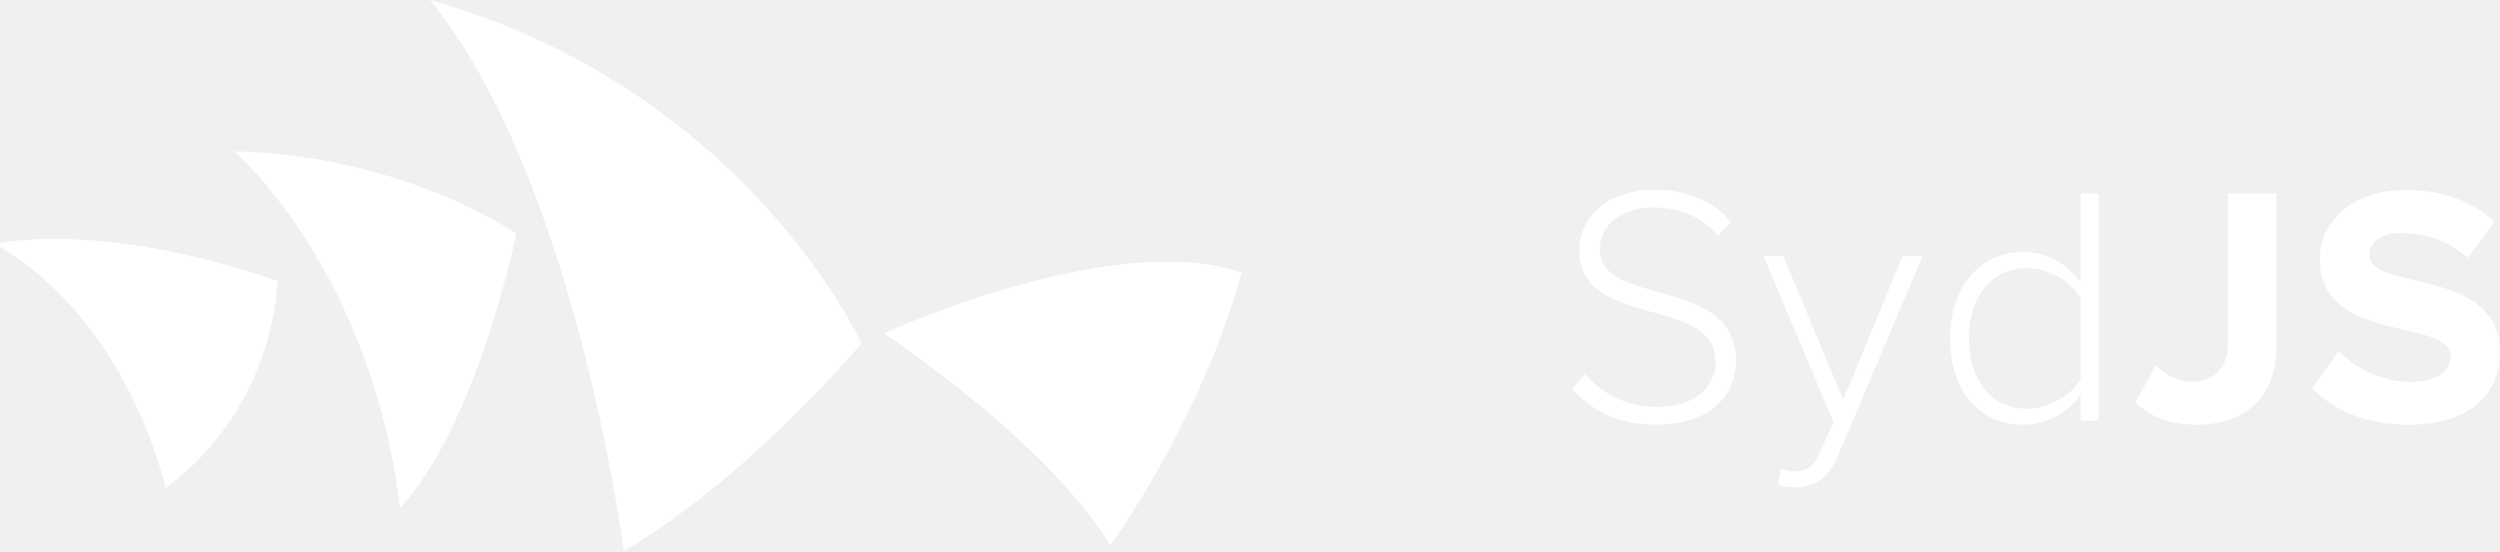
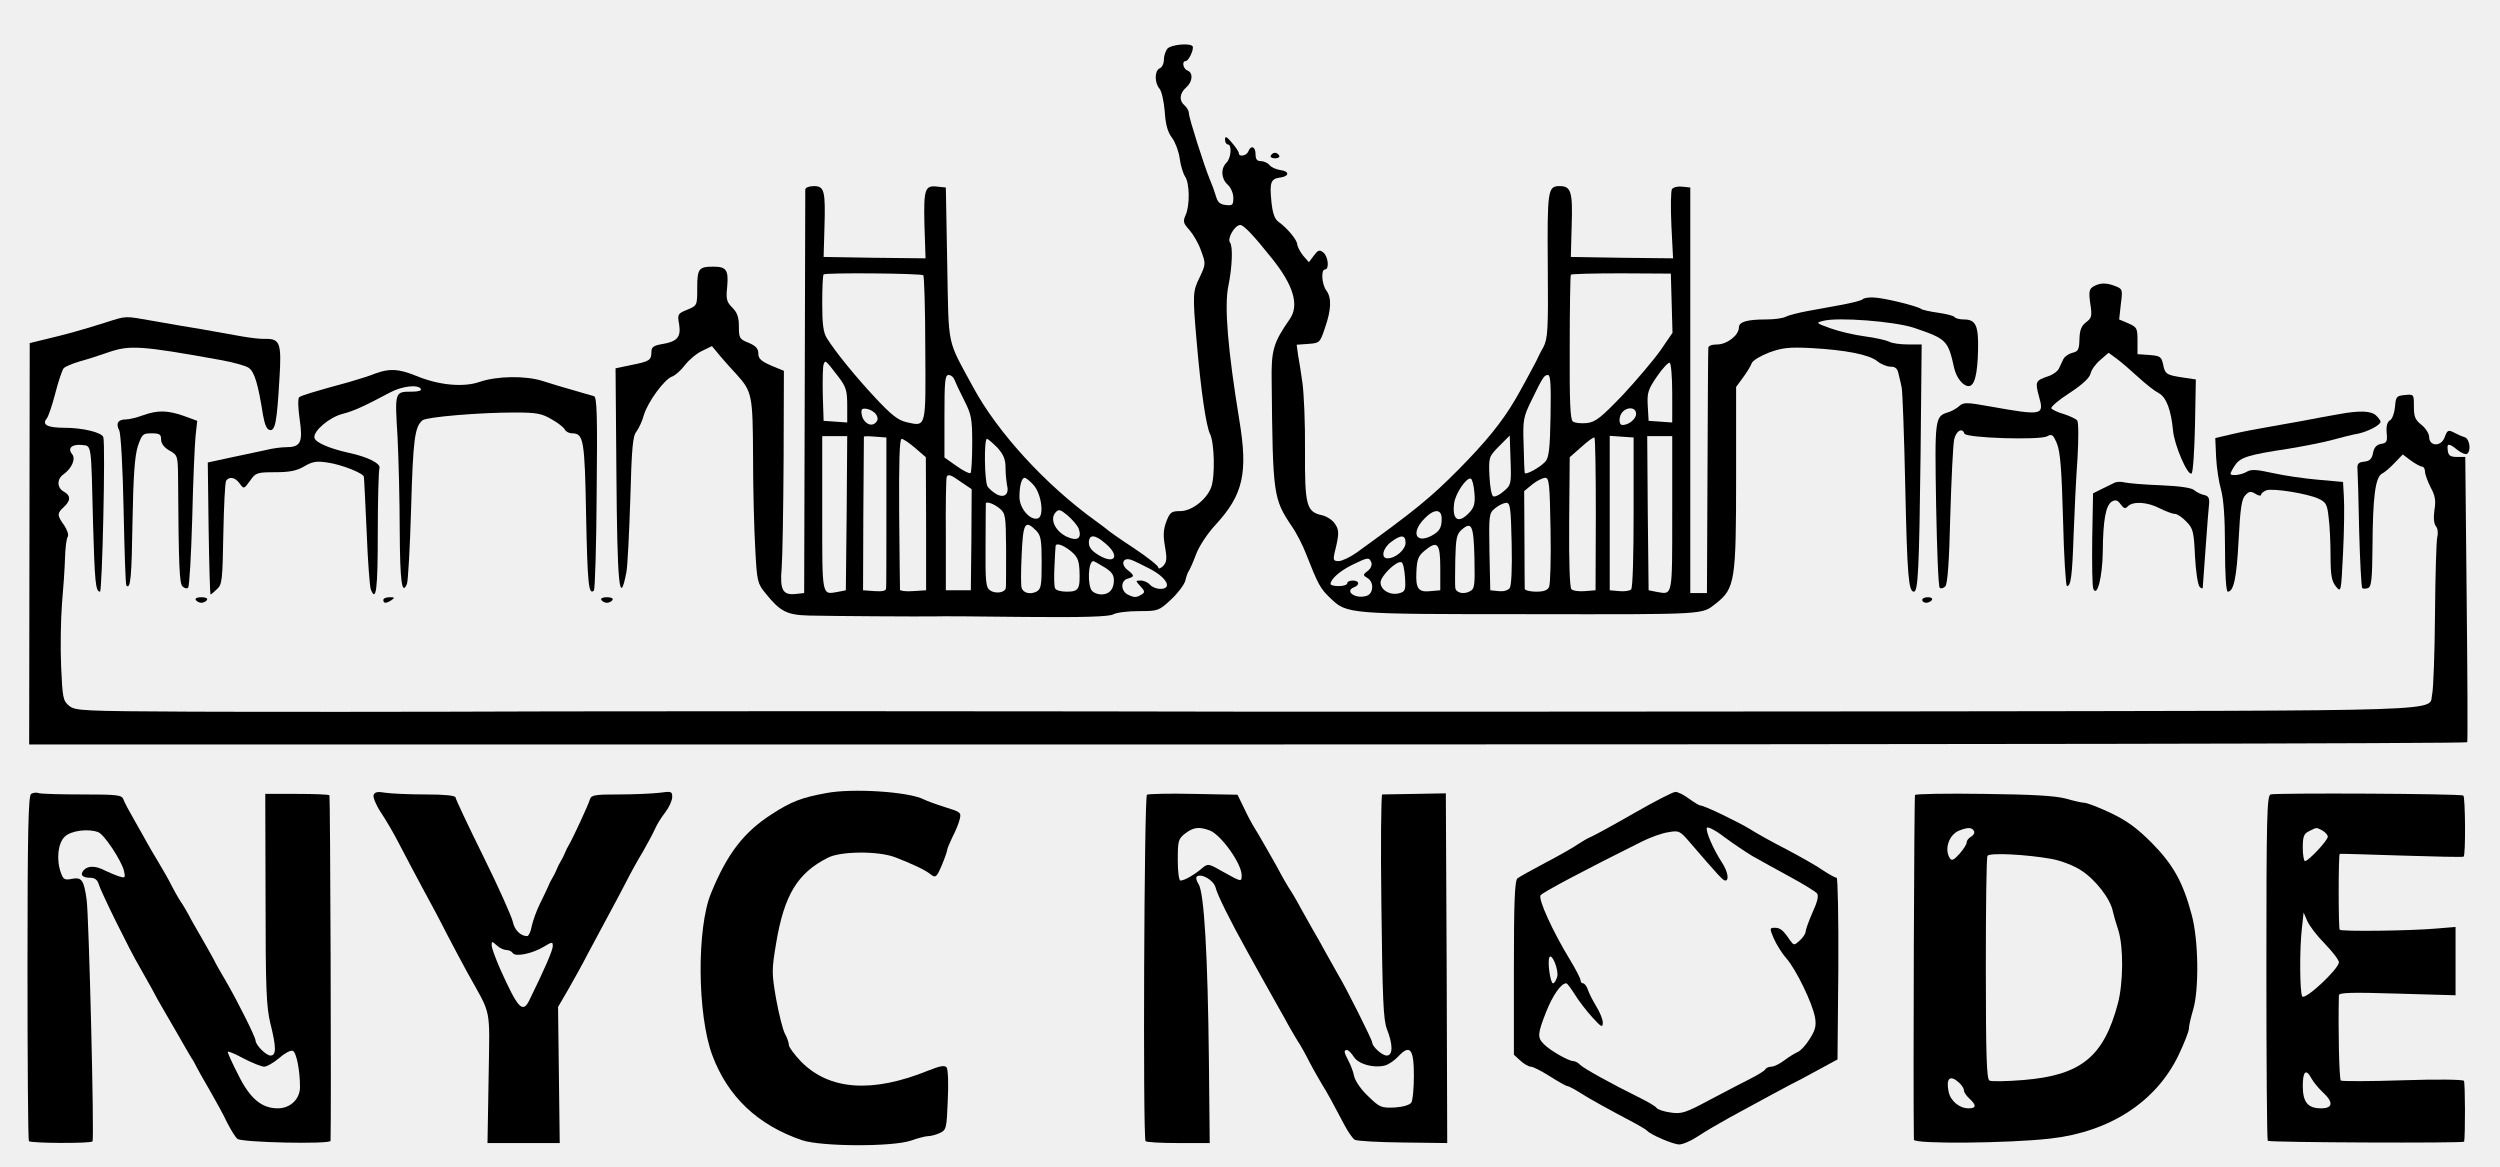
- <svg xmlns="http://www.w3.org/2000/svg" version="1.1" id="Layer_1" x="0px" y="0px" width="158.768px" height="35px" viewBox="0 -5.591 158.768 35" enable-background="new 0 -5.591 158.768 35" xml:space="preserve">
-   <path display="none" fill="#1B7EBA" d="M0,6h129.996v114.996l-65.319-10L0,120.996V6z" />
-   <path display="none" fill="#2697DE" d="M-101.835-93.218h333.666v305.432L64.174,186.547l-166.009,25.667V-93.218z" />
-   <g>
-     <g>
-       <path class="logo--shape" fill="#FFFFFF" d="M27.314-5.591c9.306,11.478,12.296,35,12.296,35c7.904-4.615,15.093-13.186,15.093-13.186    S47.428,0.124,27.314-5.591z M25.393,26.695c4.935-5.353,7.4-17.445,7.4-17.445s-7.128-4.968-17.879-5.235    C24.423,13.376,25.393,26.695,25.393,26.695z M56.128,15.578c0,0,10.359,6.812,14.382,13.463c0,0,5.777-7.897,8.338-17.317    C70.72,8.903,56.128,15.578,56.128,15.578z M-0.37,9.881c8.634,4.864,10.881,15.537,10.881,15.537    c7.086-5.281,7.107-13.154,7.107-13.154S7.761,8.516-0.37,9.881z" />
-     </g>
-   </g>
-   <g>
-     <path class="logo--text" fill="#FFFFFF" d="M99.844,19.089l0.799-0.931c0.931,1.06,2.444,2.097,4.521,2.097c2.942,0,3.785-1.643,3.785-2.876   c0-4.239-8.651-2.032-8.651-7.073c0-2.357,2.12-3.851,4.737-3.851c2.141,0,3.786,0.757,4.888,2.033l-0.821,0.909   c-1.039-1.254-2.508-1.816-4.131-1.816c-1.925,0-3.374,1.103-3.374,2.659c0,3.698,8.652,1.665,8.652,7.052   c0,1.86-1.233,4.087-5.127,4.087C102.743,21.381,100.947,20.408,99.844,19.089z" />
-     <path class="logo--text" fill="#FFFFFF" d="M113.104,24.172c0.239,0.108,0.648,0.172,0.909,0.172c0.693,0,1.168-0.282,1.6-1.276l0.822-1.86   l-4.434-10.532h1.253l3.806,9.127l3.764-9.127h1.276l-5.407,12.739c-0.562,1.319-1.449,1.947-2.659,1.947   c-0.367,0-0.844-0.066-1.125-0.153L113.104,24.172z" />
-     <path class="logo--text" fill="#FFFFFF" d="M132.138,21.122v-1.666c-0.736,1.082-2.076,1.925-3.635,1.925c-2.768,0-4.65-2.121-4.65-5.472   c0-3.308,1.881-5.493,4.65-5.493c1.493,0,2.813,0.756,3.635,1.946V6.694h1.147v14.427L132.138,21.122L132.138,21.122z    M132.138,18.504v-5.169c-0.607-1.017-1.968-1.904-3.44-1.904c-2.314,0-3.655,1.948-3.655,4.478s1.341,4.455,3.655,4.455   C130.17,20.364,131.531,19.5,132.138,18.504z" />
-     <path class="logo--text" fill="#FFFFFF" d="M135.601,19.954l1.34-2.336c0.562,0.54,1.299,1.038,2.294,1.038c1.362,0,2.249-0.931,2.249-2.314V6.696   h3.092v9.689c0,3.395-2.142,4.995-5.082,4.995C138.022,21.381,136.638,20.97,135.601,19.954z" />
-     <path class="logo--text" fill="#FFFFFF" d="M146.847,19.089l1.688-2.402c1.016,1.061,2.596,1.97,4.584,1.97c1.71,0,2.51-0.758,2.51-1.601   c0-2.508-8.305-0.757-8.305-6.185c0-2.402,2.075-4.391,5.472-4.391c2.292,0,4.196,0.692,5.623,2.012l-1.708,2.292   c-1.168-1.082-2.726-1.579-4.197-1.579c-1.297,0-2.032,0.562-2.032,1.427c0,2.271,8.284,0.736,8.284,6.122   c0,2.638-1.904,4.628-5.775,4.628C150.201,21.381,148.211,20.453,146.847,19.089z" />
+ <svg xmlns="http://www.w3.org/2000/svg" version="1.0" width="900pt" height="420pt" viewBox="0 0 900 420" preserveAspectRatio="xMidYMid meet">
+   <g transform="translate(0,420) scale(0.1,-0.1)" fill="#000000" stroke="none">
+     <path d="M4203 4025 c-7 -8 -13 -26 -13 -40 0 -14 -7 -28 -15 -31 -19 -8 -19 -52 -1 -73 8 -9 16 -46 19 -82 3 -48 11 -76 27 -96 12 -17 24 -50 27 -74 3 -24 12 -53 19 -64 17 -24 18 -105 2 -140 -10 -22 -8 -29 14 -53 13 -15 33 -48 42 -75 17 -46 17 -48 -5 -95 -25 -50 -26 -61 -11 -232 15 -175 34 -304 48 -332 16 -31 19 -154 4 -193 -17 -44 -70 -85 -111 -85 -32 0 -37 -4 -50 -37 -11 -29 -12 -51 -5 -91 8 -45 6 -56 -7 -70 -10 -9 -17 -11 -17 -5 0 6 -39 37 -87 69 -49 32 -93 63 -99 69 -7 5 -24 19 -40 30 -178 128 -352 317 -440 480 -97 179 -88 137 -94 445 l-5 275 -29 3 c-47 6 -51 -8 -48 -139 l4 -119 -184 2 -183 3 3 104 c4 134 0 151 -38 151 -17 0 -30 -5 -31 -12 0 -7 -1 -337 -2 -733 l-2 -720 -28 -3 c-49 -6 -60 13 -53 93 3 38 6 214 7 390 l1 320 -46 19 c-36 16 -46 25 -46 43 0 18 -9 28 -35 39 -33 13 -35 17 -35 59 0 33 -6 50 -24 68 -20 20 -23 30 -18 76 5 59 -3 71 -50 71 -52 0 -58 -7 -58 -76 0 -64 0 -64 -36 -79 -34 -14 -36 -16 -29 -53 7 -46 -7 -62 -63 -71 -29 -5 -37 -11 -37 -28 0 -30 -7 -34 -72 -47 l-57 -12 3 -372 c3 -410 11 -491 36 -362 4 19 10 137 14 261 5 186 9 230 22 245 8 11 21 37 27 60 14 47 75 131 103 139 10 4 31 22 45 41 15 19 42 42 62 51 l35 17 29 -35 c16 -19 42 -48 58 -65 58 -64 60 -75 61 -301 0 -114 4 -263 8 -330 6 -116 8 -124 37 -159 53 -66 77 -78 157 -80 80 -2 405 -4 452 -3 17 1 163 0 325 -2 211 -2 301 1 317 9 12 7 54 12 93 12 69 0 72 1 115 41 25 23 48 54 52 68 3 14 9 31 13 36 4 6 16 33 26 60 11 29 41 75 72 108 97 106 115 184 84 372 -42 256 -55 414 -40 485 14 68 17 144 6 157 -11 14 17 63 37 63 12 0 46 -35 113 -119 79 -98 100 -170 65 -220 -59 -85 -67 -111 -65 -226 4 -408 6 -420 72 -519 17 -24 40 -69 51 -98 44 -112 52 -127 88 -161 60 -58 61 -58 711 -58 655 -1 625 -2 678 39 68 54 72 81 72 457 l0 322 25 34 c14 19 28 42 31 51 3 10 32 27 63 39 47 17 71 20 151 16 124 -7 207 -23 238 -47 13 -11 35 -20 48 -20 18 0 25 -7 29 -27 4 -16 9 -37 11 -48 3 -11 9 -173 13 -360 7 -321 12 -375 31 -375 15 0 19 78 24 488 l4 402 -49 0 c-28 0 -58 4 -68 10 -10 5 -49 14 -87 19 -38 5 -94 18 -124 29 -53 19 -54 20 -26 27 53 14 256 -2 326 -25 118 -40 123 -45 145 -145 8 -35 32 -65 52 -65 21 0 32 41 34 129 2 90 -8 111 -52 111 -15 0 -30 4 -33 9 -3 4 -29 11 -58 15 -28 4 -57 10 -62 14 -19 12 -140 41 -172 41 -17 1 -34 -2 -38 -6 -4 -5 -38 -13 -74 -20 -37 -7 -94 -17 -126 -23 -32 -6 -67 -15 -77 -20 -10 -6 -42 -10 -71 -10 -70 0 -98 -9 -98 -29 0 -28 -43 -61 -78 -61 -19 0 -32 -5 -32 -12 -1 -7 -2 -209 -3 -448 l-2 -435 -30 0 -30 0 0 730 0 730 -29 3 c-16 2 -32 -2 -37 -9 -4 -7 -5 -66 -2 -131 l6 -118 -184 2 -184 3 3 113 c4 121 -2 142 -43 142 -43 0 -45 -13 -43 -286 2 -234 0 -263 -16 -294 -11 -19 -22 -42 -26 -51 -9 -18 -60 -112 -75 -137 -48 -82 -107 -154 -205 -253 -100 -101 -158 -148 -367 -299 -23 -16 -52 -30 -64 -30 -18 0 -20 4 -15 28 17 68 18 83 2 106 -8 13 -29 27 -46 31 -57 12 -63 35 -62 233 1 97 -4 206 -9 242 -5 36 -12 82 -16 102 l-5 37 42 3 c41 3 42 4 60 58 23 66 24 108 5 134 -17 22 -20 76 -5 76 16 0 12 46 -6 61 -14 11 -19 9 -34 -11 l-18 -24 -21 24 c-11 14 -20 32 -21 40 0 16 -36 59 -68 82 -13 9 -21 31 -25 73 -7 69 -2 82 33 86 33 5 32 23 -2 27 -14 2 -32 10 -38 18 -7 8 -21 14 -31 14 -14 0 -19 7 -19 25 0 27 -17 34 -26 10 -6 -16 -34 -21 -34 -7 0 5 -11 22 -25 38 -19 23 -25 25 -25 12 0 -10 5 -18 10 -18 16 0 12 -50 -5 -66 -21 -21 -19 -58 5 -79 11 -10 20 -31 20 -47 0 -26 -3 -29 -27 -26 -21 2 -30 10 -36 33 -5 17 -15 44 -22 60 -20 48 -75 221 -75 237 0 9 -7 21 -15 28 -21 17 -19 44 5 65 24 21 26 53 5 61 -16 6 -21 34 -7 34 12 0 32 46 25 54 -12 12 -78 5 -90 -9z m-879 -816 c3 -3 7 -122 7 -263 2 -289 4 -282 -67 -266 -31 7 -55 26 -112 87 -72 77 -142 163 -175 215 -13 21 -17 50 -17 126 0 54 2 101 5 104 7 7 352 4 359 -3z m2694 -101 l3 -106 -43 -63 c-24 -34 -85 -106 -135 -160 -79 -82 -98 -98 -130 -102 -21 -2 -44 0 -51 6 -9 7 -12 70 -11 266 0 140 2 258 4 262 2 3 84 5 182 5 l178 -1 3 -107z m-3000 -264 c28 -37 32 -50 32 -104 l0 -61 -42 3 -43 3 -3 94 c-1 52 0 101 3 109 6 17 6 17 53 -44z m3002 -60 l0 -105 -42 3 -43 3 -3 53 c-3 48 1 60 34 108 20 29 41 51 45 48 5 -3 9 -52 9 -110z m-2584 49 c4 -10 19 -43 35 -74 26 -51 29 -66 29 -156 0 -55 -3 -103 -6 -106 -4 -3 -26 8 -50 25 l-44 31 0 149 c0 126 2 148 15 148 9 0 18 -8 21 -17z m2146 -130 c-2 -119 -6 -151 -19 -165 -19 -21 -72 -50 -74 -40 -1 4 -3 50 -4 102 -3 89 -1 99 29 160 41 84 45 90 59 90 9 0 11 -38 9 -147z m-2428 5 c8 -13 7 -21 -2 -30 -17 -17 -46 1 -50 31 -3 18 1 22 19 19 12 -2 27 -11 33 -20z m2736 2 c0 -18 -26 -40 -49 -40 -15 0 -14 33 1 48 19 19 48 15 48 -8z m-2842 -357 l-3 -278 -30 -6 c-57 -10 -55 -19 -55 282 l0 279 45 0 45 0 -2 -277z m143 7 c0 -146 0 -271 -1 -278 0 -9 -13 -12 -42 -10 l-41 3 1 275 c1 151 2 276 2 278 0 2 18 2 41 0 l40 -3 0 -265z m2223 72 c-14 -13 -31 -21 -38 -19 -6 2 -12 32 -14 73 -3 69 -2 70 35 108 l38 38 3 -89 c3 -85 2 -89 -24 -111z m331 -84 l-1 -273 -38 -3 c-21 -2 -43 1 -49 7 -6 6 -9 97 -8 242 l2 233 42 37 c23 21 44 36 47 34 3 -2 5 -126 5 -277z m136 8 c0 -157 -3 -272 -9 -278 -5 -5 -25 -8 -43 -6 l-34 3 0 278 0 278 43 -3 43 -3 0 -269z m139 -5 c0 -301 2 -292 -55 -282 l-30 6 -3 278 -2 277 45 0 45 0 0 -279z m-2725 236 l38 -33 1 -239 0 -240 -47 -3 c-26 -2 -47 1 -47 5 0 4 -2 128 -3 276 -1 186 1 267 9 267 6 0 28 -15 49 -33z m296 1 c22 -25 29 -42 29 -73 0 -22 3 -49 5 -60 9 -33 -8 -49 -36 -35 -13 7 -28 20 -34 29 -11 19 -13 171 -2 171 4 0 21 -15 38 -32z m-130 -124 l37 -25 -1 -182 -2 -182 -45 0 -45 0 0 200 c-1 110 1 203 3 208 5 11 14 9 53 -19z m258 -8 c30 -31 41 -113 18 -122 -27 -10 -67 35 -67 77 0 41 8 69 19 69 4 0 18 -11 30 -24z m1589 -31 c3 -38 -1 -52 -19 -71 -39 -41 -62 -26 -54 35 5 35 44 93 60 88 5 -2 11 -25 13 -52z m274 -132 c2 -104 -1 -196 -5 -205 -5 -13 -19 -18 -47 -18 -22 0 -40 5 -41 10 0 6 -1 87 -1 181 l-1 171 29 24 c16 13 37 23 46 24 15 0 17 -18 20 -187z m-1984 77 c22 -18 23 -26 24 -147 0 -70 0 -133 -1 -139 -2 -18 -38 -23 -57 -9 -15 10 -17 31 -16 161 0 82 1 150 1 152 2 8 30 -2 49 -18z m1844 -127 c2 -91 -1 -151 -7 -160 -7 -9 -23 -13 -40 -11 l-30 3 -3 138 c-2 133 -2 139 20 157 13 11 31 19 40 20 15 0 17 -16 20 -147z m-1559 55 c13 -36 -4 -48 -43 -30 -41 20 -61 62 -41 86 12 14 17 13 45 -10 17 -15 34 -35 39 -46z m1307 35 c0 -34 -8 -46 -37 -62 -56 -29 -74 11 -26 61 35 37 63 37 63 1z m-1460 -43 c17 -17 20 -33 20 -115 0 -83 -2 -96 -19 -105 -22 -11 -47 -5 -53 13 -3 7 -3 60 0 120 5 115 12 127 52 87z m1578 -98 c2 -102 1 -112 -17 -121 -22 -12 -50 -5 -52 13 -1 6 -1 52 0 101 2 78 5 92 23 108 36 31 43 17 46 -101z m-1329 52 c54 -45 36 -78 -23 -43 -25 15 -36 28 -36 45 0 31 21 31 59 -2z m1081 2 c0 -25 -36 -56 -65 -56 -25 0 -17 37 13 59 36 27 52 26 52 -3z m-1205 -30 c23 -19 29 -32 31 -67 3 -70 -2 -79 -46 -79 -21 0 -40 5 -42 13 -3 6 -4 41 -2 77 2 36 3 68 4 73 0 14 25 7 55 -17z m1330 -61 l0 -80 -34 -3 c-45 -5 -55 8 -52 70 2 44 7 57 29 75 47 39 57 28 57 -62z m-1043 -4 c60 -32 79 -71 35 -71 -14 0 -30 7 -37 15 -7 8 -22 15 -33 15 -20 0 -20 0 -1 -21 16 -17 16 -22 4 -29 -19 -12 -27 -12 -51 0 -25 14 -25 50 1 57 25 7 25 11 -2 32 -24 20 -16 45 13 36 10 -3 42 -19 71 -34z m795 24 c3 -9 -2 -22 -13 -30 -18 -14 -18 -16 -1 -26 24 -14 22 -56 -3 -64 -40 -13 -82 17 -45 31 22 9 18 24 -5 24 -11 0 -20 -4 -20 -10 0 -5 -13 -10 -30 -10 -16 0 -30 3 -30 8 1 18 33 46 77 68 57 28 62 29 70 9z m-963 -16 c27 -16 36 -28 36 -48 0 -32 -16 -51 -45 -51 -12 0 -26 5 -33 12 -18 18 -15 108 4 108 2 0 19 -9 38 -21z m1084 -37 c3 -47 1 -52 -22 -58 -32 -8 -66 12 -66 39 0 23 57 79 75 73 6 -1 11 -26 13 -54z" />
+     <path d="M4575 3640 c-3 -5 3 -10 15 -10 12 0 18 5 15 10 -3 6 -10 10 -15 10 -5 0 -12 -4 -15 -10z" />
+     <path d="M7537 3169 c-16 -9 -18 -19 -12 -62 7 -45 5 -52 -15 -67 -17 -13 -23 -28 -24 -61 -1 -37 -4 -44 -25 -49 -13 -3 -28 -13 -33 -23 -4 -9 -12 -25 -16 -34 -5 -10 -23 -23 -40 -28 -44 -15 -46 -19 -32 -71 20 -70 14 -71 -177 -37 -84 15 -94 15 -110 1 -10 -9 -28 -19 -39 -22 -49 -15 -49 -21 -44 -333 3 -160 8 -295 13 -299 4 -4 13 -2 20 5 8 8 14 83 18 254 4 133 10 257 14 275 7 31 29 44 37 21 5 -16 269 -24 297 -10 18 10 22 7 36 -26 12 -29 17 -93 22 -275 3 -131 10 -238 14 -238 14 0 19 34 24 185 3 83 9 206 14 275 4 69 4 130 -1 136 -4 6 -26 16 -47 23 -22 6 -43 16 -46 21 -3 5 26 30 65 55 46 30 72 54 76 70 3 14 19 36 36 50 l29 25 30 -22 c16 -12 51 -42 77 -66 26 -24 59 -50 73 -57 28 -15 45 -61 52 -136 5 -53 54 -166 67 -153 5 5 10 83 12 174 l3 164 -47 7 c-59 9 -64 12 -71 48 -6 27 -11 30 -49 33 l-43 3 0 48 c0 46 -2 49 -33 63 l-33 14 6 55 c7 53 6 55 -20 65 -33 13 -55 12 -78 -1z" />
+     <path d="M380 3039 c-78 -25 -147 -44 -219 -61 l-54 -13 -1 -722 -1 -723 4387 0 c2413 0 4388 3 4390 8 2 4 1 237 -2 517 l-5 510 -30 0 c-23 0 -31 5 -33 23 -4 27 3 28 35 2 14 -11 29 -17 34 -14 16 10 10 54 -8 60 -10 3 -26 10 -35 15 -25 13 -27 12 -38 -17 -13 -33 -55 -31 -55 3 0 11 -12 31 -27 43 -23 18 -28 29 -28 66 0 45 0 45 -32 42 -31 -3 -33 -6 -36 -43 -2 -22 -10 -44 -18 -48 -10 -6 -14 -21 -12 -45 3 -32 0 -37 -20 -40 -16 -3 -25 -12 -29 -32 -4 -22 -12 -30 -32 -32 -21 -2 -26 -8 -24 -28 1 -14 4 -114 6 -223 3 -109 8 -201 11 -204 3 -3 12 -3 21 0 12 5 15 30 16 149 1 179 10 249 34 263 11 5 31 23 47 40 l28 29 29 -22 c17 -12 35 -22 41 -22 5 0 10 -8 10 -18 0 -9 9 -34 20 -56 16 -29 20 -47 14 -82 -4 -28 -2 -49 5 -58 7 -8 9 -25 5 -40 -3 -14 -7 -139 -8 -278 -1 -139 -6 -268 -10 -286 -16 -65 127 -60 -1906 -63 -1020 -1 -2330 -2 -2910 0 -580 1 -1455 1 -1945 0 -490 -2 -1077 -2 -1306 -1 -393 2 -418 3 -440 21 -22 18 -24 28 -29 143 -3 68 -1 169 3 223 5 55 10 129 11 165 1 36 5 71 10 78 4 7 -2 24 -13 41 -26 36 -26 43 -1 66 25 23 25 41 0 55 -25 13 -26 45 -2 62 31 22 46 57 31 74 -17 21 1 36 37 32 34 -4 32 10 39 -283 6 -209 9 -245 25 -245 8 0 20 527 12 556 -5 17 -73 34 -140 34 -61 0 -82 11 -64 33 6 7 20 48 31 91 11 43 25 84 30 90 5 6 31 17 58 25 26 7 73 22 104 33 76 26 116 24 403 -28 44 -8 89 -20 101 -28 21 -14 34 -57 52 -171 6 -33 13 -51 24 -53 20 -4 26 30 35 185 8 127 2 144 -50 143 -17 -1 -58 4 -91 10 -33 6 -96 17 -140 25 -44 7 -120 20 -170 29 -109 19 -96 20 -175 -5z" />
+     <path d="M1350 2855 c-19 -8 -61 -21 -92 -30 -136 -37 -173 -49 -181 -55 -5 -4 -4 -41 2 -81 12 -83 3 -99 -51 -99 -15 0 -47 -4 -70 -10 -24 -5 -81 -17 -127 -27 l-83 -18 3 -237 c2 -131 5 -238 7 -238 2 0 12 8 23 19 19 17 20 33 23 199 2 99 6 185 10 191 11 17 33 13 49 -10 15 -20 15 -20 37 10 20 29 25 31 90 31 52 0 78 5 105 21 29 17 44 20 83 14 51 -7 132 -39 132 -52 1 -4 5 -93 10 -198 4 -104 11 -198 15 -207 19 -48 25 0 25 201 0 121 3 226 6 235 6 17 -41 41 -111 56 -68 15 -120 37 -123 54 -5 24 54 74 101 86 40 10 79 28 171 77 43 23 101 30 111 13 4 -6 -9 -10 -32 -10 -62 0 -62 1 -52 -160 4 -80 8 -234 8 -342 1 -182 8 -234 26 -190 4 9 11 132 15 272 7 248 13 294 41 317 16 12 203 28 334 28 77 0 96 -4 130 -24 22 -12 44 -29 48 -37 4 -8 16 -14 26 -14 42 0 46 -21 51 -296 5 -246 9 -288 28 -270 4 4 9 163 10 352 3 281 1 345 -10 348 -7 2 -40 11 -73 21 -33 9 -82 24 -110 33 -61 20 -165 19 -229 -3 -58 -20 -146 -12 -228 22 -64 26 -96 27 -148 8z" />
+     <path d="M515 2705 c-22 -8 -50 -15 -62 -15 -28 0 -37 -14 -24 -39 6 -10 13 -135 16 -287 3 -147 7 -270 10 -272 15 -15 19 29 22 231 3 165 8 234 19 270 15 44 18 47 50 47 29 0 34 -4 34 -22 0 -15 11 -29 30 -40 29 -16 30 -20 31 -90 2 -332 5 -388 16 -399 7 -7 16 -9 20 -5 5 4 11 116 15 249 3 133 9 267 12 297 l6 55 -49 18 c-58 20 -93 21 -146 2z" />
+     <path d="M8420 2709 c-25 -4 -83 -15 -130 -24 -47 -8 -110 -20 -140 -25 -30 -5 -82 -15 -115 -23 l-60 -14 3 -69 c2 -38 10 -91 18 -118 9 -34 14 -100 14 -208 0 -95 4 -158 10 -158 21 0 32 48 39 186 6 115 11 149 25 162 13 14 20 14 36 4 11 -7 20 -8 20 -3 0 5 9 12 19 16 25 8 148 -12 187 -30 28 -13 32 -21 37 -67 4 -29 7 -92 7 -139 0 -70 4 -91 19 -110 19 -23 19 -22 26 121 4 80 5 170 3 200 l-3 55 -90 8 c-49 4 -123 15 -163 24 -58 13 -78 14 -93 5 -19 -12 -59 -17 -59 -7 0 3 7 17 16 30 19 29 50 38 189 59 55 9 127 23 160 32 33 9 76 20 95 23 36 8 80 31 80 43 0 3 -7 14 -16 22 -17 17 -59 19 -134 5z" />
+     <path d="M7610 2461 c-8 -4 -28 -14 -45 -22 l-30 -15 -3 -164 c-1 -90 0 -171 4 -180 14 -32 33 45 34 135 1 114 11 165 32 179 14 8 21 6 32 -9 12 -16 17 -18 27 -7 19 18 70 15 114 -8 22 -11 46 -20 55 -20 8 0 27 -13 41 -28 24 -24 27 -36 31 -125 3 -54 10 -103 17 -110 6 -6 11 -7 11 -1 2 26 20 282 23 304 1 18 -4 25 -18 28 -11 2 -27 10 -35 17 -10 9 -52 15 -120 18 -58 2 -116 7 -130 10 -14 4 -32 3 -40 -2z" />
+     <path d="M705 2040 c3 -5 12 -10 20 -10 8 0 17 5 20 10 4 6 -5 10 -20 10 -15 0 -24 -4 -20 -10z" />
+     <path d="M1380 2040 c0 -13 11 -13 30 0 12 8 11 10 -7 10 -13 0 -23 -4 -23 -10z" />
+     <path d="M2165 2040 c3 -5 12 -10 20 -10 8 0 17 5 20 10 4 6 -5 10 -20 10 -15 0 -24 -4 -20 -10z" />
+     <path d="M6920 2040 c0 -5 6 -10 14 -10 8 0 18 5 21 10 3 6 -3 10 -14 10 -12 0 -21 -4 -21 -10z" />
+     <path d="M2975 1345 c-89 -16 -127 -31 -195 -75 -102 -65 -162 -143 -220 -285 -52 -125 -50 -437 4 -583 56 -151 165 -253 324 -307 71 -23 325 -24 392 -1 25 9 53 16 62 16 9 0 28 5 41 11 24 11 25 17 29 118 3 58 1 111 -4 118 -7 9 -23 6 -66 -11 -202 -82 -356 -71 -458 32 -24 25 -44 52 -44 60 0 7 -6 26 -14 40 -8 15 -22 71 -32 126 -16 93 -16 104 0 200 29 174 77 253 186 308 45 24 182 25 242 2 60 -23 110 -46 130 -63 16 -12 20 -9 38 33 11 26 20 52 20 57 0 4 9 25 19 46 11 21 23 50 26 64 6 24 3 26 -52 43 -32 10 -67 23 -77 28 -54 28 -257 41 -351 23z" />
+     <path d="M112 1342 c-10 -7 -13 -137 -13 -625 0 -340 2 -621 5 -625 5 -8 223 -9 229 -1 7 8 -13 813 -21 869 -10 73 -18 83 -54 76 -24 -5 -30 -2 -38 20 -18 47 -12 108 13 132 23 22 85 30 121 16 21 -8 82 -100 92 -138 6 -26 5 -28 -17 -21 -13 4 -36 14 -51 21 -34 18 -62 18 -77 1 -14 -17 -4 -27 25 -27 15 0 25 -8 29 -22 7 -26 114 -243 147 -298 11 -19 31 -55 45 -80 13 -25 28 -52 33 -60 5 -8 29 -51 55 -95 25 -44 50 -87 55 -95 6 -8 13 -22 17 -30 4 -8 25 -46 48 -85 22 -38 51 -91 63 -117 13 -25 29 -52 37 -58 15 -13 335 -20 335 -7 3 99 -1 1241 -4 1244 -3 3 -56 5 -118 5 l-113 0 1 -378 c0 -321 3 -389 17 -447 22 -87 22 -117 1 -117 -16 0 -53 37 -54 54 0 12 -63 138 -105 211 -20 33 -40 69 -45 80 -6 11 -26 47 -45 80 -19 33 -40 69 -45 80 -6 11 -19 34 -30 50 -11 17 -26 44 -34 60 -8 17 -29 53 -45 80 -17 28 -35 59 -41 70 -6 11 -26 47 -45 80 -19 33 -38 68 -41 78 -6 15 -22 17 -149 17 -79 0 -149 2 -157 5 -7 3 -19 1 -26 -3z m839 -982 c10 0 34 14 54 31 19 17 41 29 49 26 13 -5 26 -70 26 -130 0 -44 -35 -77 -80 -77 -58 0 -100 35 -142 120 -21 41 -38 78 -38 83 0 4 25 -6 56 -23 31 -16 65 -30 75 -30z" />
+     <path d="M1345 1338 c-3 -8 9 -37 27 -64 18 -27 48 -78 66 -114 19 -36 55 -105 82 -155 27 -49 68 -126 90 -170 23 -44 56 -106 73 -137 88 -159 80 -115 76 -378 l-4 -235 130 0 130 0 -3 245 -3 245 35 60 c19 33 53 94 74 135 22 41 56 104 75 140 20 36 47 88 61 115 14 28 41 77 61 110 19 33 39 71 45 85 6 14 22 39 36 57 13 17 24 42 24 54 0 20 -3 21 -46 15 -26 -3 -91 -6 -146 -6 -85 0 -99 -2 -104 -17 -6 -21 -62 -141 -75 -163 -5 -8 -12 -22 -15 -30 -3 -8 -10 -22 -15 -30 -5 -8 -12 -22 -15 -30 -3 -8 -10 -22 -15 -30 -5 -8 -12 -22 -15 -30 -3 -8 -17 -36 -30 -63 -13 -26 -26 -63 -30 -82 -3 -19 -11 -35 -16 -35 -24 0 -46 22 -52 52 -4 18 -51 124 -106 235 -55 111 -100 207 -100 212 0 7 -39 11 -107 11 -60 0 -125 3 -145 6 -28 5 -39 3 -43 -8z m478 -558 c9 0 19 -5 23 -11 9 -15 71 -2 112 23 30 18 32 18 32 2 0 -15 -29 -82 -84 -194 -24 -50 -41 -32 -106 113 -16 37 -30 74 -30 84 0 15 1 15 18 0 10 -10 26 -17 35 -17z" />
+     <path d="M4129 1339 c-10 -6 -15 -1232 -5 -1247 2 -4 55 -7 118 -7 l113 0 -3 300 c-4 374 -17 601 -37 632 -8 12 -11 24 -6 28 18 11 60 -14 67 -40 6 -26 55 -124 113 -228 16 -29 39 -70 51 -92 12 -22 31 -56 42 -75 11 -19 31 -55 45 -80 13 -25 33 -58 43 -75 11 -16 31 -52 45 -80 14 -27 35 -63 45 -80 19 -30 36 -62 80 -145 13 -25 30 -49 37 -53 8 -5 86 -9 173 -10 l160 -2 -2 629 -3 630 -110 -2 c-60 -1 -114 -2 -119 -2 -4 0 -6 -181 -3 -402 4 -335 7 -410 20 -443 22 -56 22 -95 -1 -95 -16 0 -52 32 -52 47 0 9 -94 197 -122 243 -11 19 -31 55 -45 80 -13 25 -34 61 -45 80 -11 19 -31 55 -45 80 -13 25 -33 59 -44 75 -10 17 -22 37 -26 45 -8 17 -88 157 -103 180 -5 8 -20 36 -32 62 l-23 47 -159 3 c-87 2 -162 0 -167 -3z m227 -129 c40 -16 114 -119 114 -161 0 -25 -1 -24 -66 12 -54 31 -55 31 -77 13 -27 -23 -63 -44 -77 -44 -6 0 -10 31 -10 74 0 69 2 76 26 95 30 23 50 26 90 11z m518 -815 c17 -26 70 -41 111 -31 13 3 35 18 49 33 42 45 56 27 56 -69 0 -46 -4 -89 -9 -97 -6 -9 -30 -16 -60 -18 -48 -2 -54 0 -95 40 -25 23 -47 55 -51 72 -3 17 -13 42 -21 57 -16 30 -17 38 -5 38 5 0 16 -11 25 -25z" />
+     <path d="M5885 1274 c-71 -41 -141 -79 -154 -85 -13 -5 -35 -18 -50 -28 -14 -10 -66 -40 -116 -66 -49 -26 -96 -52 -102 -57 -10 -8 -13 -85 -13 -322 l0 -313 23 -21 c13 -12 30 -22 38 -22 8 0 39 -16 69 -35 30 -19 58 -35 63 -35 4 0 25 -11 47 -25 36 -23 102 -59 200 -111 19 -11 37 -21 40 -25 14 -15 94 -49 115 -49 13 0 43 13 67 29 24 16 75 46 113 67 118 64 189 103 220 119 17 8 62 32 100 53 l70 38 3 327 c1 182 -2 327 -6 327 -5 0 -27 12 -48 26 -21 15 -81 49 -132 76 -51 26 -110 59 -130 72 -42 26 -166 86 -180 86 -4 0 -23 11 -42 25 -19 14 -41 25 -49 24 -9 0 -74 -34 -146 -75z m424 -156 c25 -14 86 -48 134 -74 48 -26 92 -53 98 -60 7 -8 2 -30 -16 -69 -14 -32 -25 -63 -25 -70 0 -6 -9 -20 -21 -31 -20 -18 -21 -18 -35 1 -25 37 -35 45 -55 45 -18 0 -19 -2 -4 -37 9 -21 29 -54 46 -73 36 -42 93 -160 103 -212 5 -30 2 -45 -19 -78 -14 -23 -34 -44 -43 -47 -9 -4 -31 -17 -48 -30 -17 -13 -38 -23 -47 -23 -9 0 -19 -4 -22 -10 -3 -5 -27 -20 -53 -33 -26 -13 -91 -47 -146 -76 -89 -48 -103 -52 -142 -46 -24 3 -46 11 -50 16 -3 6 -34 24 -67 40 -91 45 -195 102 -209 116 -6 7 -18 13 -24 13 -17 0 -85 39 -106 61 -24 24 -23 37 8 116 24 60 54 104 73 103 3 0 17 -19 31 -41 14 -23 42 -59 63 -82 32 -35 37 -38 37 -18 0 12 -11 38 -24 59 -12 20 -26 47 -30 60 -4 12 -12 22 -17 22 -5 0 -9 5 -9 11 0 6 -17 39 -37 72 -64 105 -116 220 -107 234 8 11 163 93 364 193 30 15 73 31 96 34 38 7 42 5 77 -36 105 -122 120 -138 128 -138 15 0 9 33 -12 65 -33 51 -60 115 -54 125 3 5 31 -9 62 -33 31 -23 77 -54 102 -69z m-703 -434 c-4 -13 -10 -24 -15 -24 -10 0 -21 80 -13 94 9 16 34 -46 28 -70z" />
+     <path d="M6894 1338 c-3 -5 -7 -1042 -4 -1241 0 -16 341 -13 490 4 215 24 382 132 463 301 20 42 37 85 37 95 0 10 7 40 15 67 22 72 20 252 -5 343 -31 117 -67 181 -144 259 -54 54 -90 80 -149 108 -42 20 -85 36 -93 36 -9 0 -39 7 -67 15 -38 10 -118 15 -295 17 -134 2 -246 0 -248 -4z m212 -129 c4 -7 -1 -16 -10 -21 -9 -5 -16 -14 -16 -21 0 -7 -12 -25 -26 -41 -21 -23 -28 -26 -35 -15 -20 32 -3 84 34 99 31 12 45 12 53 -1z m279 -101 c34 -6 81 -24 108 -42 50 -32 104 -101 113 -146 3 -14 12 -45 20 -69 19 -60 18 -191 -2 -265 -51 -191 -133 -257 -339 -274 -60 -5 -116 -6 -123 -2 -10 5 -13 88 -13 403 0 218 2 401 6 406 7 12 141 5 230 -11z m-333 -805 c10 -9 18 -21 18 -28 0 -7 9 -20 20 -30 26 -24 25 -35 -3 -35 -33 0 -65 26 -72 60 -10 48 5 62 37 33z" />
+     <path d="M8174 1340 c-13 -5 -15 -81 -15 -624 0 -340 2 -621 5 -623 6 -6 706 -9 707 -3 4 23 4 213 -1 219 -3 5 -102 6 -220 2 -118 -4 -219 -4 -223 -1 -6 5 -10 186 -7 307 0 10 48 11 210 6 l210 -6 0 123 0 123 -72 -6 c-94 -8 -338 -11 -345 -4 -5 5 -5 269 0 273 1 1 101 -2 222 -6 121 -4 222 -6 224 -4 8 7 6 216 -1 220 -11 7 -676 10 -694 4z m187 -130 c10 -6 19 -16 19 -22 0 -14 -70 -88 -82 -88 -4 0 -8 22 -8 48 0 41 4 51 23 60 28 14 25 14 48 2z m8 -407 c28 -29 51 -59 51 -67 0 -24 -122 -138 -132 -123 -9 15 -10 172 -1 247 l6 55 13 -30 c7 -17 35 -54 63 -82z m-48 -485 c7 -13 25 -35 41 -50 39 -36 37 -58 -6 -58 -48 0 -66 22 -66 81 0 53 12 63 31 27z" />
  </g>
</svg>
